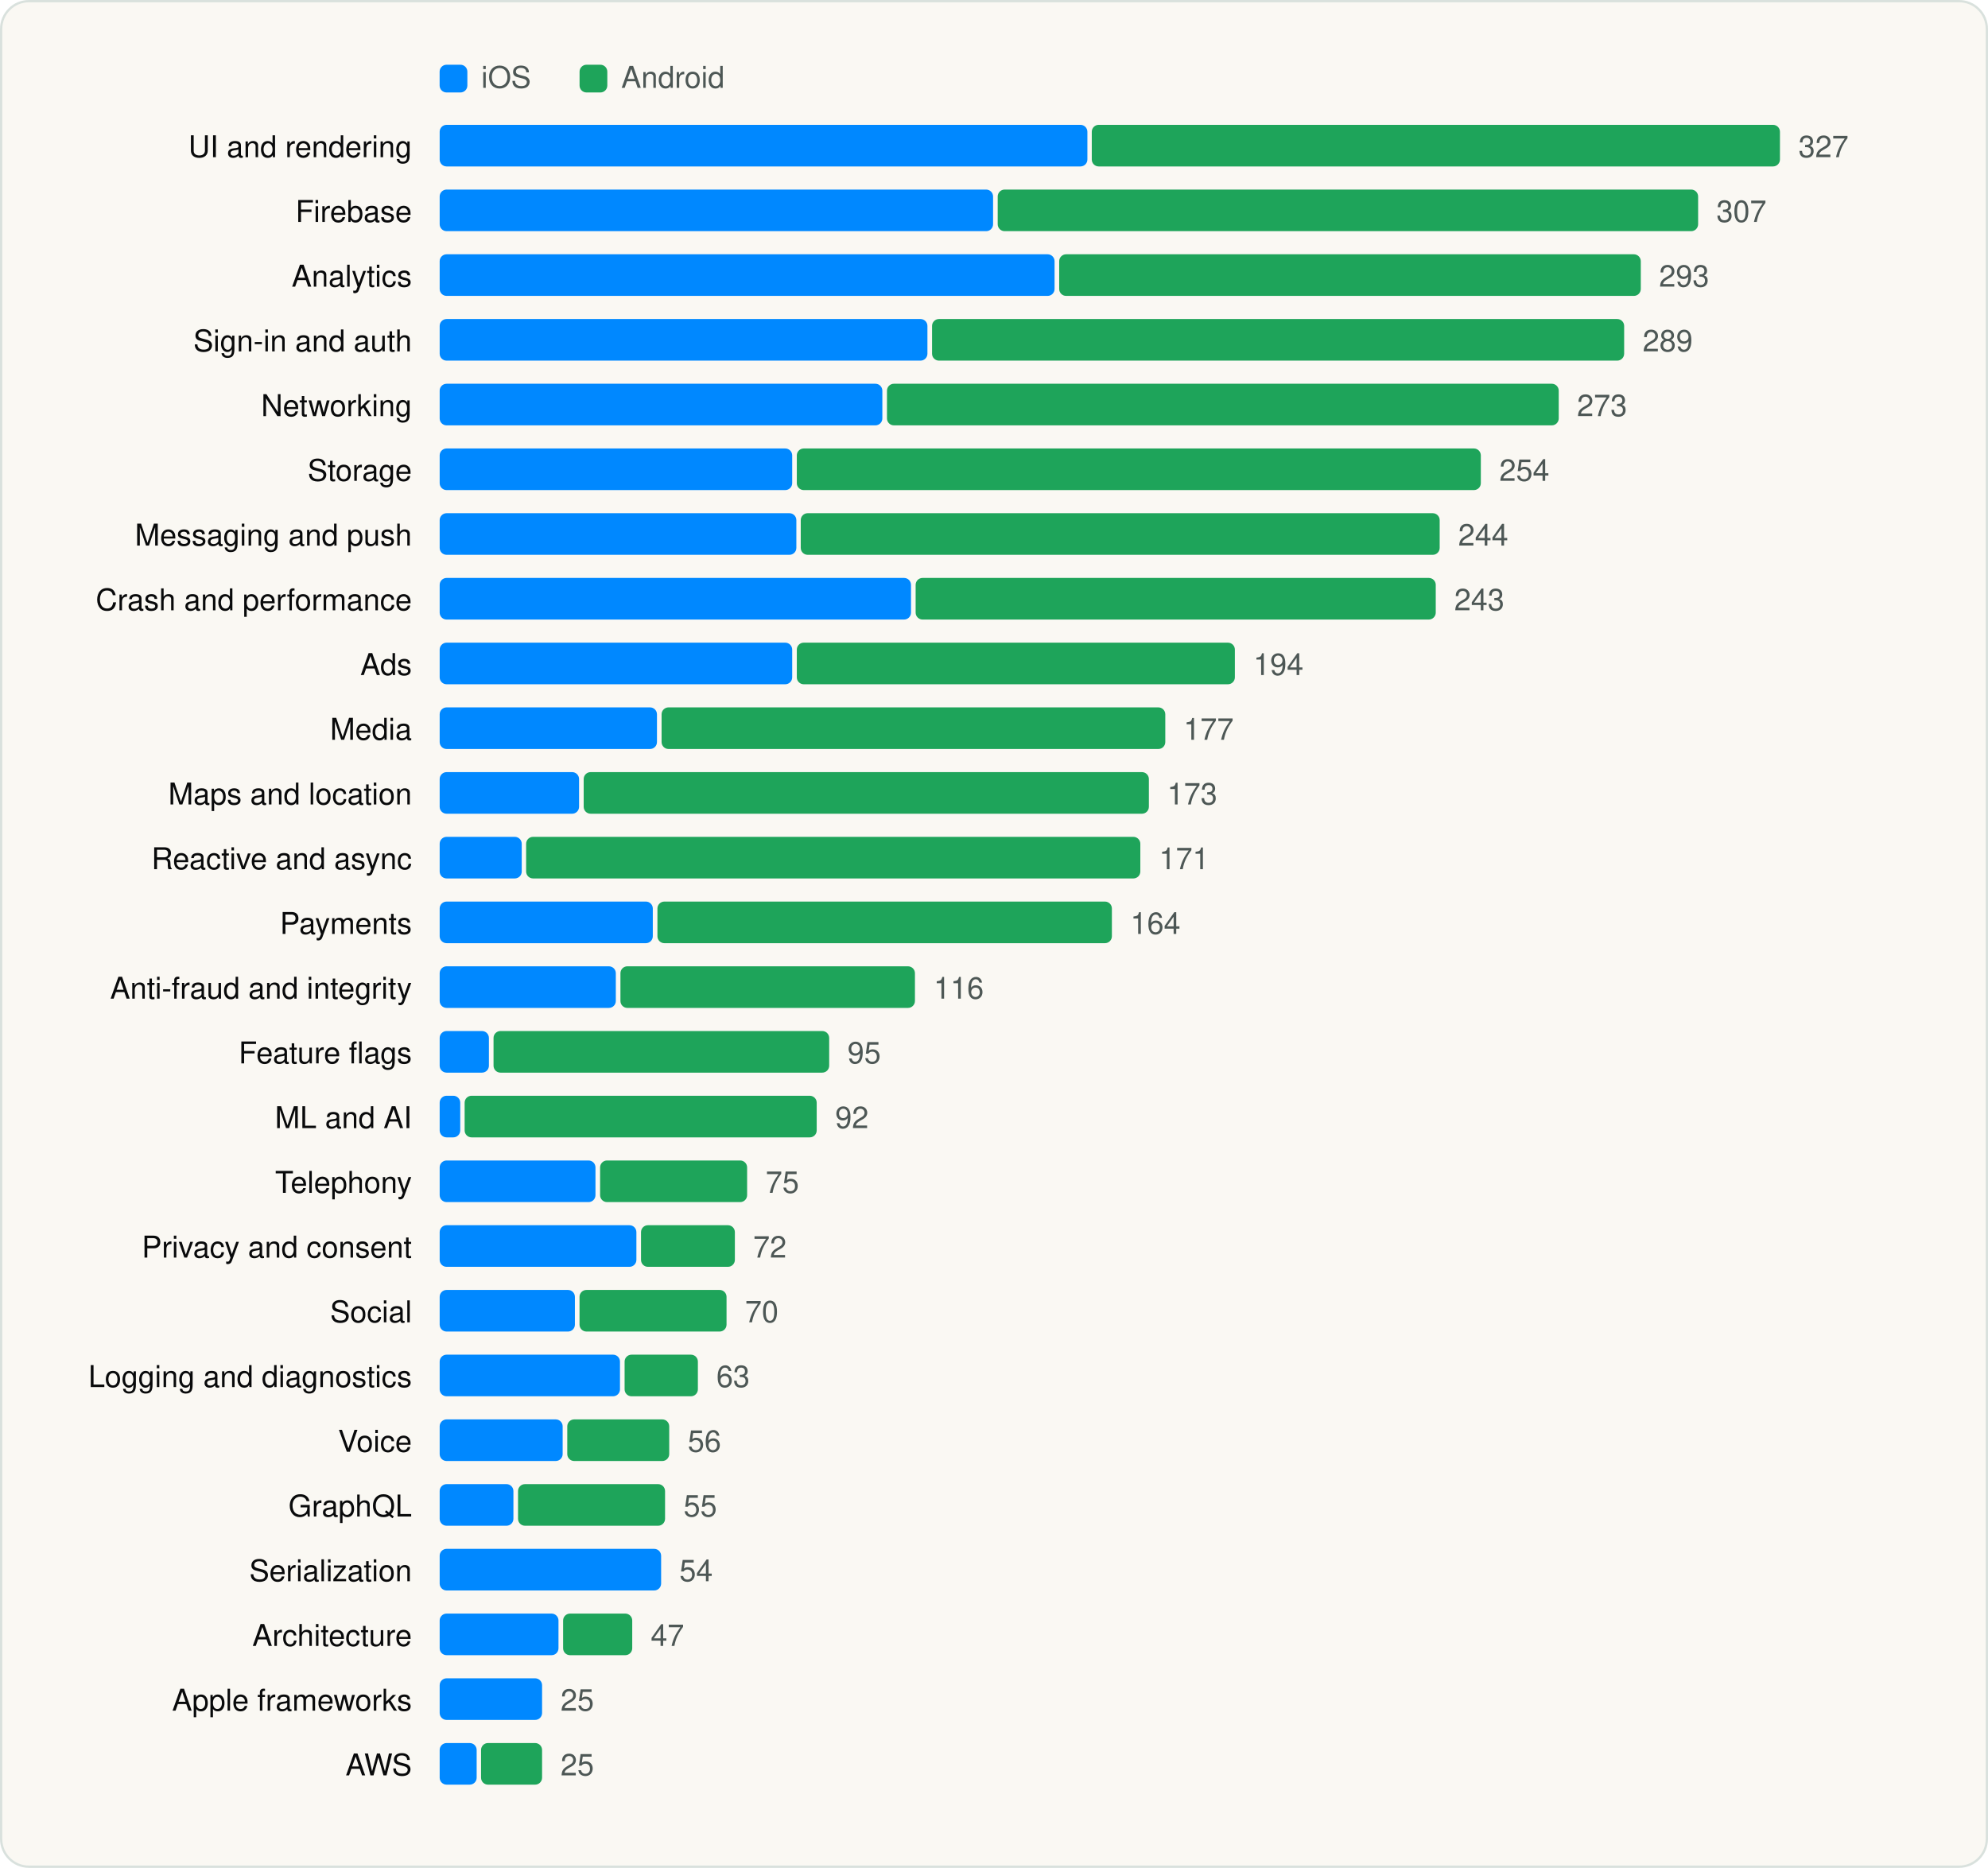
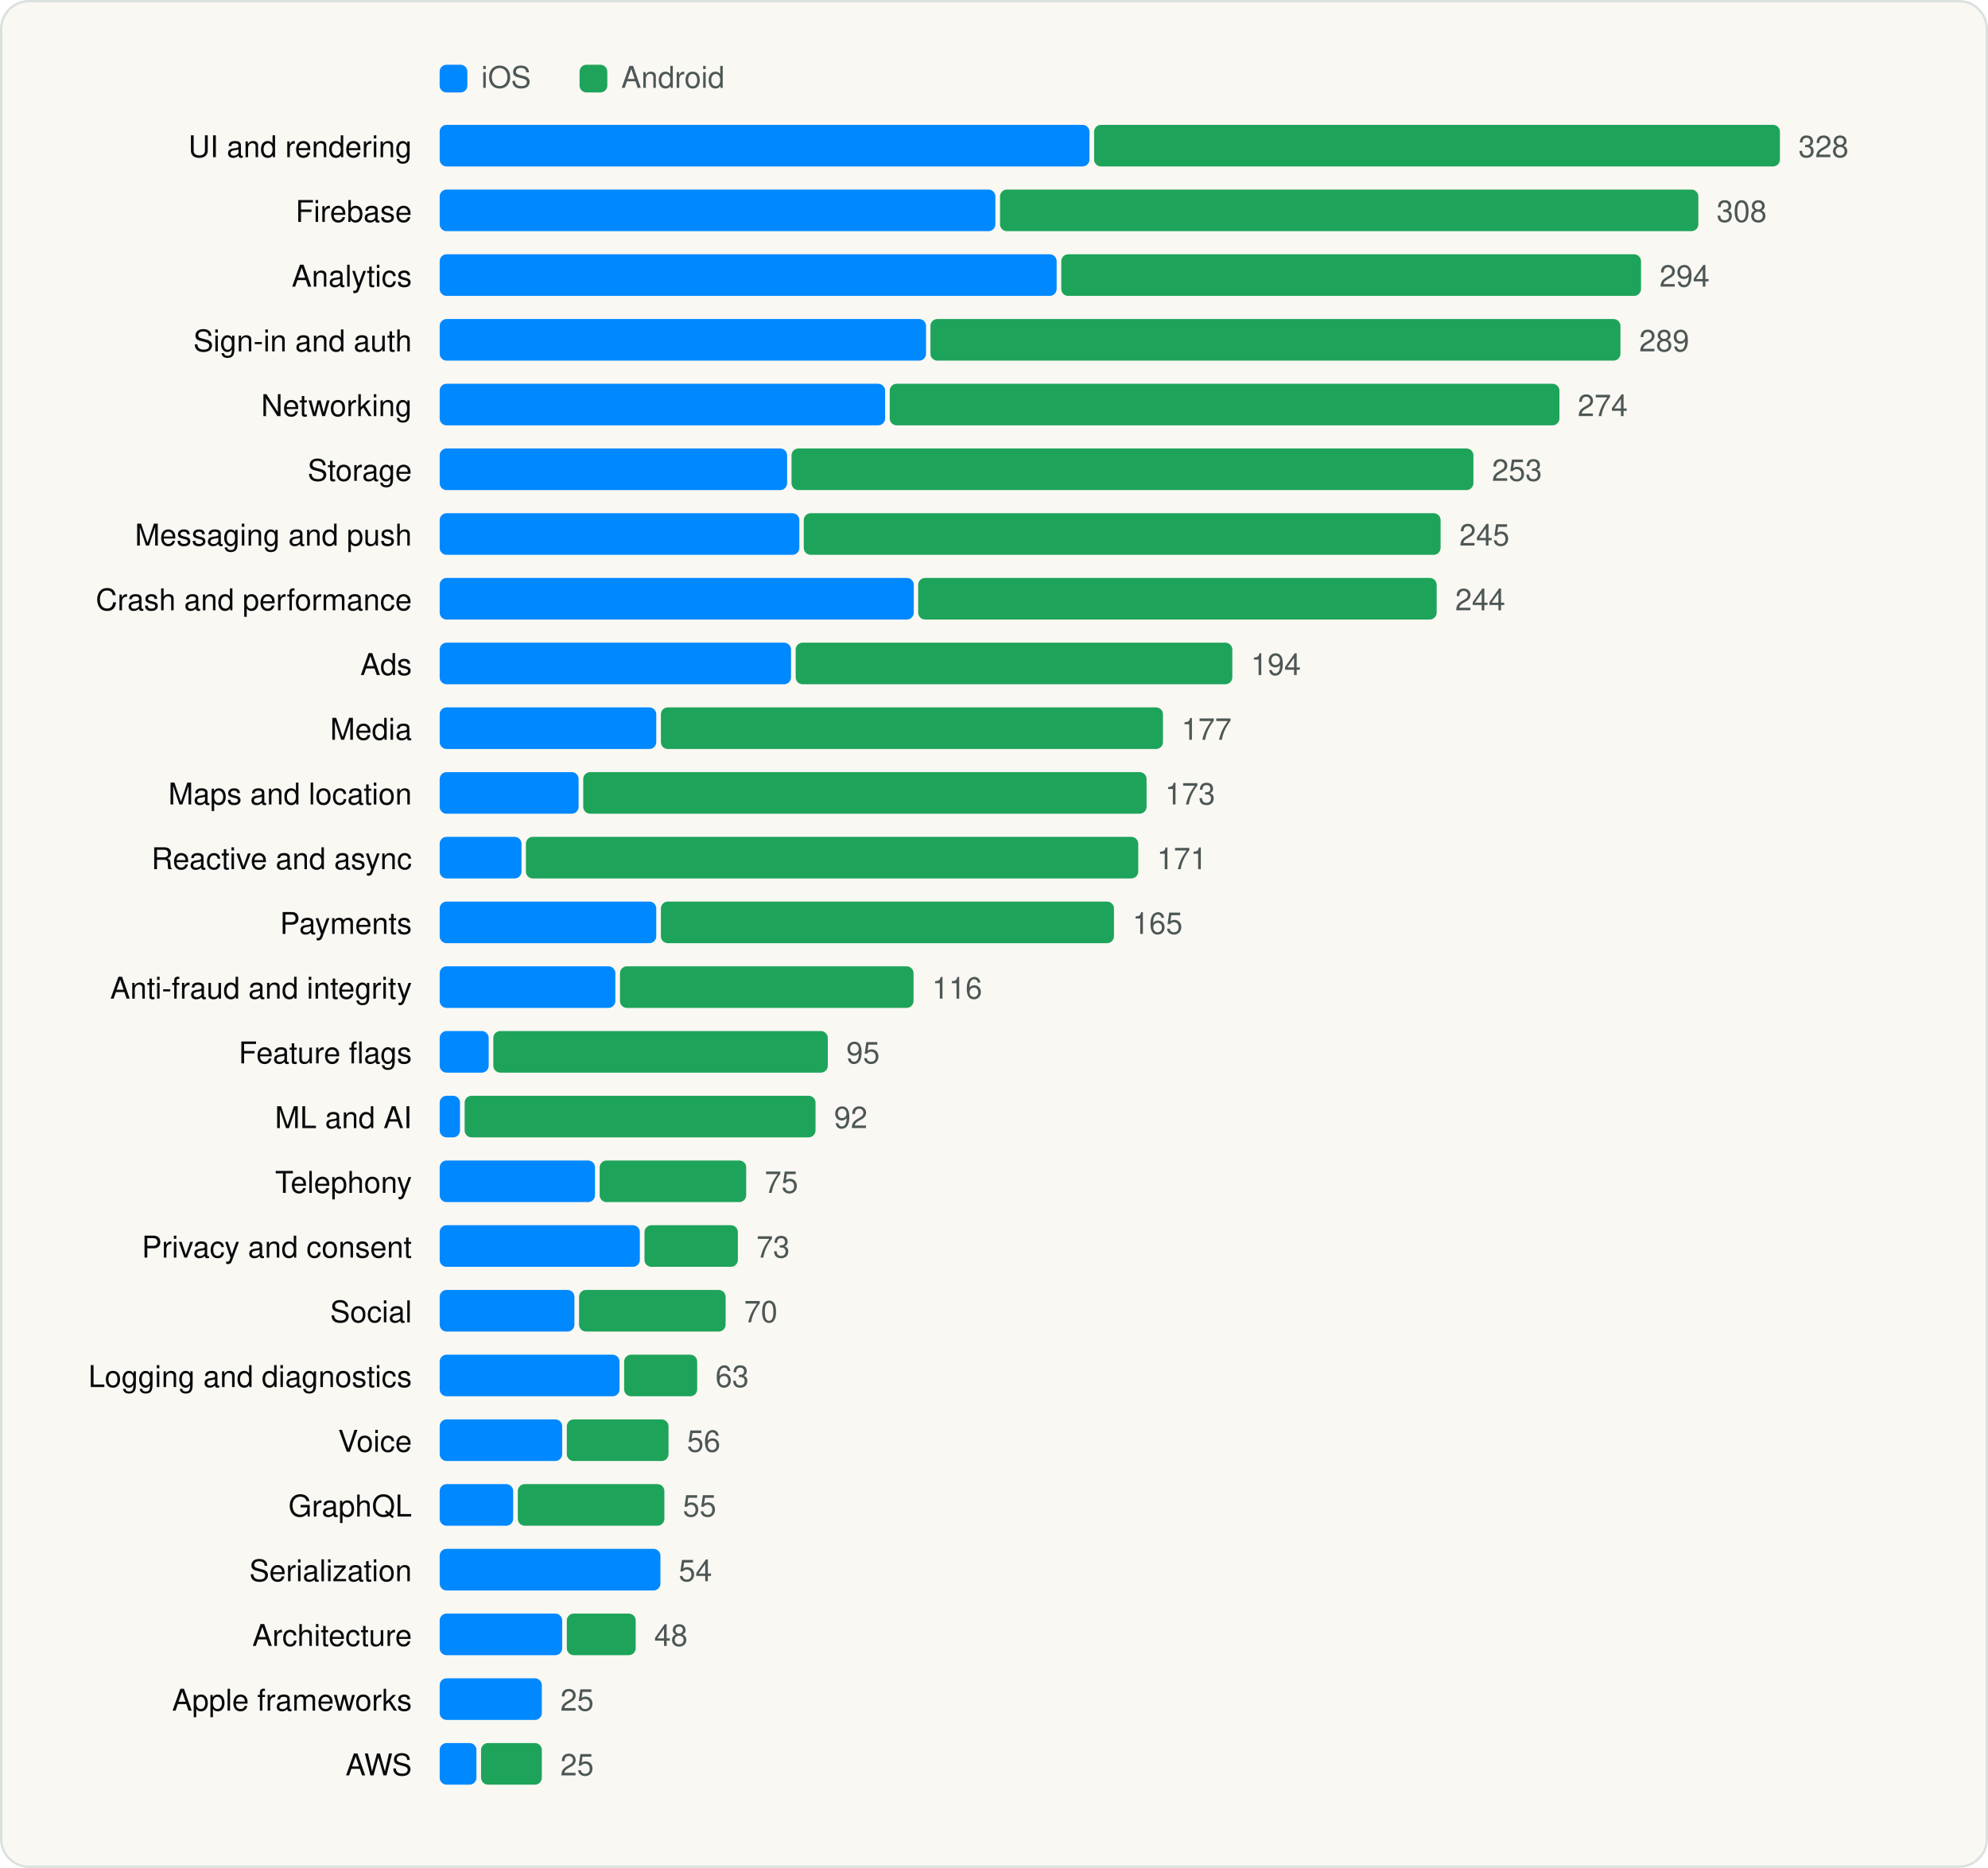
<svg xmlns="http://www.w3.org/2000/svg" viewBox="0 0 860 808" width="860" height="808" role="img" aria-label="SDK categories" font-family="Geist, -apple-system, BlinkMacSystemFont, 'Segoe UI', Helvetica, Arial, sans-serif">
  <rect x="0.5" y="0.5" width="859" height="807" rx="12" fill="#FAF8F3" stroke="#D9E1DD" />
  <g transform="translate(20 20)">
    <rect x="170.18" y="8" width="12" height="12" rx="3" fill="#0088FF" />
    <text x="188.18" y="18" font-size="13" fill="#4D5755">iOS</text>
    <rect x="230.72" y="8" width="12" height="12" rx="3" fill="#1EA45A" />
    <text x="248.72" y="18" font-size="13" fill="#4D5755">Android</text>
    <text x="158.18" y="48" font-size="13" text-anchor="end" fill="#090A0B">UI and rendering</text>
-     <rect x="170.2" y="34" width="280.2" height="18" rx="3" fill="#0088FF" />
-     <rect x="452.3" y="34" width="297.7" height="18" rx="3" fill="#1EA45A" />
-     <text x="758.0" y="48" font-size="13" fill="#4D5755">327</text>
+     <rect x="170.2" y="34" width="281.1" height="18" rx="3" fill="#0088FF" />
+     <rect x="453.3" y="34" width="296.7" height="18" rx="3" fill="#1EA45A" />
+     <text x="758.0" y="48" font-size="13" fill="#4D5755">328</text>
    <text x="158.18" y="76" font-size="13" text-anchor="end" fill="#090A0B">Firebase</text>
-     <rect x="170.2" y="62" width="239.4" height="18" rx="3" fill="#0088FF" />
-     <rect x="411.6" y="62" width="303.0" height="18" rx="3" fill="#1EA45A" />
-     <text x="722.5" y="76" font-size="13" fill="#4D5755">307</text>
+     <rect x="170.2" y="62" width="240.4" height="18" rx="3" fill="#0088FF" />
+     <rect x="412.6" y="62" width="302.1" height="18" rx="3" fill="#1EA45A" />
+     <text x="722.6" y="76" font-size="13" fill="#4D5755">308</text>
    <text x="158.18" y="104" font-size="13" text-anchor="end" fill="#090A0B">Analytics</text>
-     <rect x="170.2" y="90" width="266.0" height="18" rx="3" fill="#0088FF" />
-     <rect x="438.2" y="90" width="251.6" height="18" rx="3" fill="#1EA45A" />
-     <text x="697.7" y="104" font-size="13" fill="#4D5755">293</text>
+     <rect x="170.2" y="90" width="266.9" height="18" rx="3" fill="#0088FF" />
+     <rect x="439.1" y="90" width="250.8" height="18" rx="3" fill="#1EA45A" />
+     <text x="697.9" y="104" font-size="13" fill="#4D5755">294</text>
    <text x="158.18" y="132" font-size="13" text-anchor="end" fill="#090A0B">Sign-in and auth</text>
-     <rect x="170.2" y="118" width="211.0" height="18" rx="3" fill="#0088FF" />
-     <rect x="383.2" y="118" width="299.4" height="18" rx="3" fill="#1EA45A" />
-     <text x="690.6" y="132" font-size="13" fill="#4D5755">289</text>
+     <rect x="170.2" y="118" width="210.4" height="18" rx="3" fill="#0088FF" />
+     <rect x="382.5" y="118" width="298.5" height="18" rx="3" fill="#1EA45A" />
+     <text x="689.1" y="132" font-size="13" fill="#4D5755">289</text>
    <text x="158.18" y="160" font-size="13" text-anchor="end" fill="#090A0B">Networking</text>
-     <rect x="170.2" y="146" width="191.5" height="18" rx="3" fill="#0088FF" />
-     <rect x="363.7" y="146" width="290.6" height="18" rx="3" fill="#1EA45A" />
-     <text x="662.2" y="160" font-size="13" fill="#4D5755">273</text>
+     <rect x="170.2" y="146" width="192.7" height="18" rx="3" fill="#0088FF" />
+     <rect x="364.9" y="146" width="289.7" height="18" rx="3" fill="#1EA45A" />
+     <text x="662.5" y="160" font-size="13" fill="#4D5755">274</text>
    <text x="158.18" y="188" font-size="13" text-anchor="end" fill="#090A0B">Storage</text>
-     <rect x="170.2" y="174" width="152.5" height="18" rx="3" fill="#0088FF" />
-     <rect x="324.7" y="174" width="295.9" height="18" rx="3" fill="#1EA45A" />
-     <text x="628.6" y="188" font-size="13" fill="#4D5755">254</text>
+     <rect x="170.2" y="174" width="150.3" height="18" rx="3" fill="#0088FF" />
+     <rect x="322.4" y="174" width="295.0" height="18" rx="3" fill="#1EA45A" />
+     <text x="625.4" y="188" font-size="13" fill="#4D5755">253</text>
    <text x="158.18" y="216" font-size="13" text-anchor="end" fill="#090A0B">Messaging and push</text>
-     <rect x="170.2" y="202" width="154.3" height="18" rx="3" fill="#0088FF" />
-     <rect x="326.4" y="202" width="276.4" height="18" rx="3" fill="#1EA45A" />
-     <text x="610.8" y="216" font-size="13" fill="#4D5755">244</text>
+     <rect x="170.2" y="202" width="155.6" height="18" rx="3" fill="#0088FF" />
+     <rect x="327.7" y="202" width="275.5" height="18" rx="3" fill="#1EA45A" />
+     <text x="611.3" y="216" font-size="13" fill="#4D5755">245</text>
    <text x="158.18" y="244" font-size="13" text-anchor="end" fill="#090A0B">Crash and performance</text>
-     <rect x="170.2" y="230" width="203.9" height="18" rx="3" fill="#0088FF" />
-     <rect x="376.1" y="230" width="225.0" height="18" rx="3" fill="#1EA45A" />
-     <text x="609.1" y="244" font-size="13" fill="#4D5755">243</text>
+     <rect x="170.2" y="230" width="205.1" height="18" rx="3" fill="#0088FF" />
+     <rect x="377.2" y="230" width="224.3" height="18" rx="3" fill="#1EA45A" />
+     <text x="609.5" y="244" font-size="13" fill="#4D5755">244</text>
    <text x="158.18" y="272" font-size="13" text-anchor="end" fill="#090A0B">Ads</text>
-     <rect x="170.2" y="258" width="152.5" height="18" rx="3" fill="#0088FF" />
-     <rect x="324.7" y="258" width="189.5" height="18" rx="3" fill="#1EA45A" />
-     <text x="522.2" y="272" font-size="13" fill="#4D5755">194</text>
+     <rect x="170.2" y="258" width="152.0" height="18" rx="3" fill="#0088FF" />
+     <rect x="324.2" y="258" width="188.9" height="18" rx="3" fill="#1EA45A" />
+     <text x="521.1" y="272" font-size="13" fill="#4D5755">194</text>
    <text x="158.18" y="300" font-size="13" text-anchor="end" fill="#090A0B">Media</text>
-     <rect x="170.2" y="286" width="94.0" height="18" rx="3" fill="#0088FF" />
-     <rect x="266.2" y="286" width="217.9" height="18" rx="3" fill="#1EA45A" />
-     <text x="492.0" y="300" font-size="13" fill="#4D5755">177</text>
+     <rect x="170.2" y="286" width="93.7" height="18" rx="3" fill="#0088FF" />
+     <rect x="265.9" y="286" width="217.2" height="18" rx="3" fill="#1EA45A" />
+     <text x="491.1" y="300" font-size="13" fill="#4D5755">177</text>
    <text x="158.18" y="328" font-size="13" text-anchor="end" fill="#090A0B">Maps and location</text>
-     <rect x="170.2" y="314" width="60.3" height="18" rx="3" fill="#0088FF" />
-     <rect x="232.5" y="314" width="244.5" height="18" rx="3" fill="#1EA45A" />
-     <text x="484.9" y="328" font-size="13" fill="#4D5755">173</text>
+     <rect x="170.2" y="314" width="60.1" height="18" rx="3" fill="#0088FF" />
+     <rect x="232.3" y="314" width="243.7" height="18" rx="3" fill="#1EA45A" />
+     <text x="484.0" y="328" font-size="13" fill="#4D5755">173</text>
    <text x="158.18" y="356" font-size="13" text-anchor="end" fill="#090A0B">Reactive and async</text>
-     <rect x="170.2" y="342" width="35.5" height="18" rx="3" fill="#0088FF" />
-     <rect x="207.6" y="342" width="265.7" height="18" rx="3" fill="#1EA45A" />
-     <text x="481.4" y="356" font-size="13" fill="#4D5755">171</text>
+     <rect x="170.2" y="342" width="35.4" height="18" rx="3" fill="#0088FF" />
+     <rect x="207.5" y="342" width="264.9" height="18" rx="3" fill="#1EA45A" />
+     <text x="480.5" y="356" font-size="13" fill="#4D5755">171</text>
    <text x="158.18" y="384" font-size="13" text-anchor="end" fill="#090A0B">Payments</text>
-     <rect x="170.2" y="370" width="92.2" height="18" rx="3" fill="#0088FF" />
-     <rect x="264.4" y="370" width="196.6" height="18" rx="3" fill="#1EA45A" />
-     <text x="469.0" y="384" font-size="13" fill="#4D5755">164</text>
+     <rect x="170.2" y="370" width="93.7" height="18" rx="3" fill="#0088FF" />
+     <rect x="265.9" y="370" width="196.0" height="18" rx="3" fill="#1EA45A" />
+     <text x="469.9" y="384" font-size="13" fill="#4D5755">165</text>
    <text x="158.18" y="412" font-size="13" text-anchor="end" fill="#090A0B">Anti-fraud and integrity</text>
-     <rect x="170.2" y="398" width="76.2" height="18" rx="3" fill="#0088FF" />
-     <rect x="248.4" y="398" width="127.4" height="18" rx="3" fill="#1EA45A" />
-     <text x="383.9" y="412" font-size="13" fill="#4D5755">116</text>
+     <rect x="170.2" y="398" width="76.0" height="18" rx="3" fill="#0088FF" />
+     <rect x="248.2" y="398" width="127.0" height="18" rx="3" fill="#1EA45A" />
+     <text x="383.2" y="412" font-size="13" fill="#4D5755">116</text>
    <text x="158.18" y="440" font-size="13" text-anchor="end" fill="#090A0B">Feature flags</text>
-     <rect x="170.2" y="426" width="21.3" height="18" rx="3" fill="#0088FF" />
-     <rect x="193.5" y="426" width="145.2" height="18" rx="3" fill="#1EA45A" />
-     <text x="346.6" y="440" font-size="13" fill="#4D5755">95</text>
+     <rect x="170.2" y="426" width="21.2" height="18" rx="3" fill="#0088FF" />
+     <rect x="193.4" y="426" width="144.7" height="18" rx="3" fill="#1EA45A" />
+     <text x="346.1" y="440" font-size="13" fill="#4D5755">95</text>
    <text x="158.18" y="468" font-size="13" text-anchor="end" fill="#090A0B">ML and AI</text>
-     <rect x="170.2" y="454" width="8.9" height="18" rx="3" fill="#0088FF" />
-     <rect x="181.0" y="454" width="152.3" height="18" rx="3" fill="#1EA45A" />
-     <text x="341.3" y="468" font-size="13" fill="#4D5755">92</text>
+     <rect x="170.2" y="454" width="8.8" height="18" rx="3" fill="#0088FF" />
+     <rect x="181.0" y="454" width="151.8" height="18" rx="3" fill="#1EA45A" />
+     <text x="340.8" y="468" font-size="13" fill="#4D5755">92</text>
    <text x="158.18" y="496" font-size="13" text-anchor="end" fill="#090A0B">Telephony</text>
-     <rect x="170.2" y="482" width="67.4" height="18" rx="3" fill="#0088FF" />
-     <rect x="239.6" y="482" width="63.6" height="18" rx="3" fill="#1EA45A" />
-     <text x="311.2" y="496" font-size="13" fill="#4D5755">75</text>
+     <rect x="170.2" y="482" width="67.2" height="18" rx="3" fill="#0088FF" />
+     <rect x="239.4" y="482" width="63.4" height="18" rx="3" fill="#1EA45A" />
+     <text x="310.8" y="496" font-size="13" fill="#4D5755">75</text>
    <text x="158.18" y="524" font-size="13" text-anchor="end" fill="#090A0B">Privacy and consent</text>
-     <rect x="170.2" y="510" width="85.1" height="18" rx="3" fill="#0088FF" />
-     <rect x="257.3" y="510" width="40.6" height="18" rx="3" fill="#1EA45A" />
-     <text x="305.8" y="524" font-size="13" fill="#4D5755">72</text>
+     <rect x="170.2" y="510" width="86.6" height="18" rx="3" fill="#0088FF" />
+     <rect x="258.8" y="510" width="40.4" height="18" rx="3" fill="#1EA45A" />
+     <text x="307.2" y="524" font-size="13" fill="#4D5755">73</text>
    <text x="158.18" y="552" font-size="13" text-anchor="end" fill="#090A0B">Social</text>
-     <rect x="170.2" y="538" width="58.5" height="18" rx="3" fill="#0088FF" />
-     <rect x="230.7" y="538" width="63.6" height="18" rx="3" fill="#1EA45A" />
-     <text x="302.3" y="552" font-size="13" fill="#4D5755">70</text>
+     <rect x="170.2" y="538" width="58.3" height="18" rx="3" fill="#0088FF" />
+     <rect x="230.5" y="538" width="63.4" height="18" rx="3" fill="#1EA45A" />
+     <text x="301.9" y="552" font-size="13" fill="#4D5755">70</text>
    <text x="158.18" y="580" font-size="13" text-anchor="end" fill="#090A0B">Logging and diagnostics</text>
-     <rect x="170.2" y="566" width="78.0" height="18" rx="3" fill="#0088FF" />
-     <rect x="250.2" y="566" width="31.7" height="18" rx="3" fill="#1EA45A" />
-     <text x="289.9" y="580" font-size="13" fill="#4D5755">63</text>
+     <rect x="170.2" y="566" width="77.8" height="18" rx="3" fill="#0088FF" />
+     <rect x="250.0" y="566" width="31.6" height="18" rx="3" fill="#1EA45A" />
+     <text x="289.5" y="580" font-size="13" fill="#4D5755">63</text>
    <text x="158.18" y="608" font-size="13" text-anchor="end" fill="#090A0B">Voice</text>
-     <rect x="170.2" y="594" width="53.2" height="18" rx="3" fill="#0088FF" />
-     <rect x="225.4" y="594" width="44.1" height="18" rx="3" fill="#1EA45A" />
-     <text x="277.5" y="608" font-size="13" fill="#4D5755">56</text>
+     <rect x="170.2" y="594" width="53.0" height="18" rx="3" fill="#0088FF" />
+     <rect x="225.2" y="594" width="44.0" height="18" rx="3" fill="#1EA45A" />
+     <text x="277.2" y="608" font-size="13" fill="#4D5755">56</text>
    <text x="158.18" y="636" font-size="13" text-anchor="end" fill="#090A0B">GraphQL</text>
-     <rect x="170.2" y="622" width="31.9" height="18" rx="3" fill="#0088FF" />
-     <rect x="204.1" y="622" width="63.6" height="18" rx="3" fill="#1EA45A" />
-     <text x="275.7" y="636" font-size="13" fill="#4D5755">55</text>
+     <rect x="170.2" y="622" width="31.8" height="18" rx="3" fill="#0088FF" />
+     <rect x="204.0" y="622" width="63.4" height="18" rx="3" fill="#1EA45A" />
+     <text x="275.4" y="636" font-size="13" fill="#4D5755">55</text>
    <text x="158.18" y="664" font-size="13" text-anchor="end" fill="#090A0B">Serialization</text>
-     <rect x="170.2" y="650" width="95.8" height="18" rx="3" fill="#0088FF" />
-     <text x="273.9" y="664" font-size="13" fill="#4D5755">54</text>
+     <rect x="170.2" y="650" width="95.5" height="18" rx="3" fill="#0088FF" />
+     <text x="273.6" y="664" font-size="13" fill="#4D5755">54</text>
    <text x="158.18" y="692" font-size="13" text-anchor="end" fill="#090A0B">Architecture</text>
-     <rect x="170.2" y="678" width="51.4" height="18" rx="3" fill="#0088FF" />
-     <rect x="223.6" y="678" width="29.9" height="18" rx="3" fill="#1EA45A" />
-     <text x="261.5" y="692" font-size="13" fill="#4D5755">47</text>
+     <rect x="170.2" y="678" width="53.0" height="18" rx="3" fill="#0088FF" />
+     <rect x="225.2" y="678" width="29.8" height="18" rx="3" fill="#1EA45A" />
+     <text x="263.0" y="692" font-size="13" fill="#4D5755">48</text>
    <text x="158.18" y="720" font-size="13" text-anchor="end" fill="#090A0B">Apple frameworks</text>
-     <rect x="170.2" y="706" width="44.3" height="18" rx="3" fill="#0088FF" />
-     <text x="222.5" y="720" font-size="13" fill="#4D5755">25</text>
+     <rect x="170.2" y="706" width="44.2" height="18" rx="3" fill="#0088FF" />
+     <text x="222.4" y="720" font-size="13" fill="#4D5755">25</text>
    <text x="158.18" y="748" font-size="13" text-anchor="end" fill="#090A0B">AWS</text>
-     <rect x="170.2" y="734" width="16.0" height="18" rx="3" fill="#0088FF" />
-     <rect x="188.1" y="734" width="26.4" height="18" rx="3" fill="#1EA45A" />
-     <text x="222.5" y="748" font-size="13" fill="#4D5755">25</text>
+     <rect x="170.2" y="734" width="15.9" height="18" rx="3" fill="#0088FF" />
+     <rect x="188.1" y="734" width="26.3" height="18" rx="3" fill="#1EA45A" />
+     <text x="222.4" y="748" font-size="13" fill="#4D5755">25</text>
  </g>
</svg>
